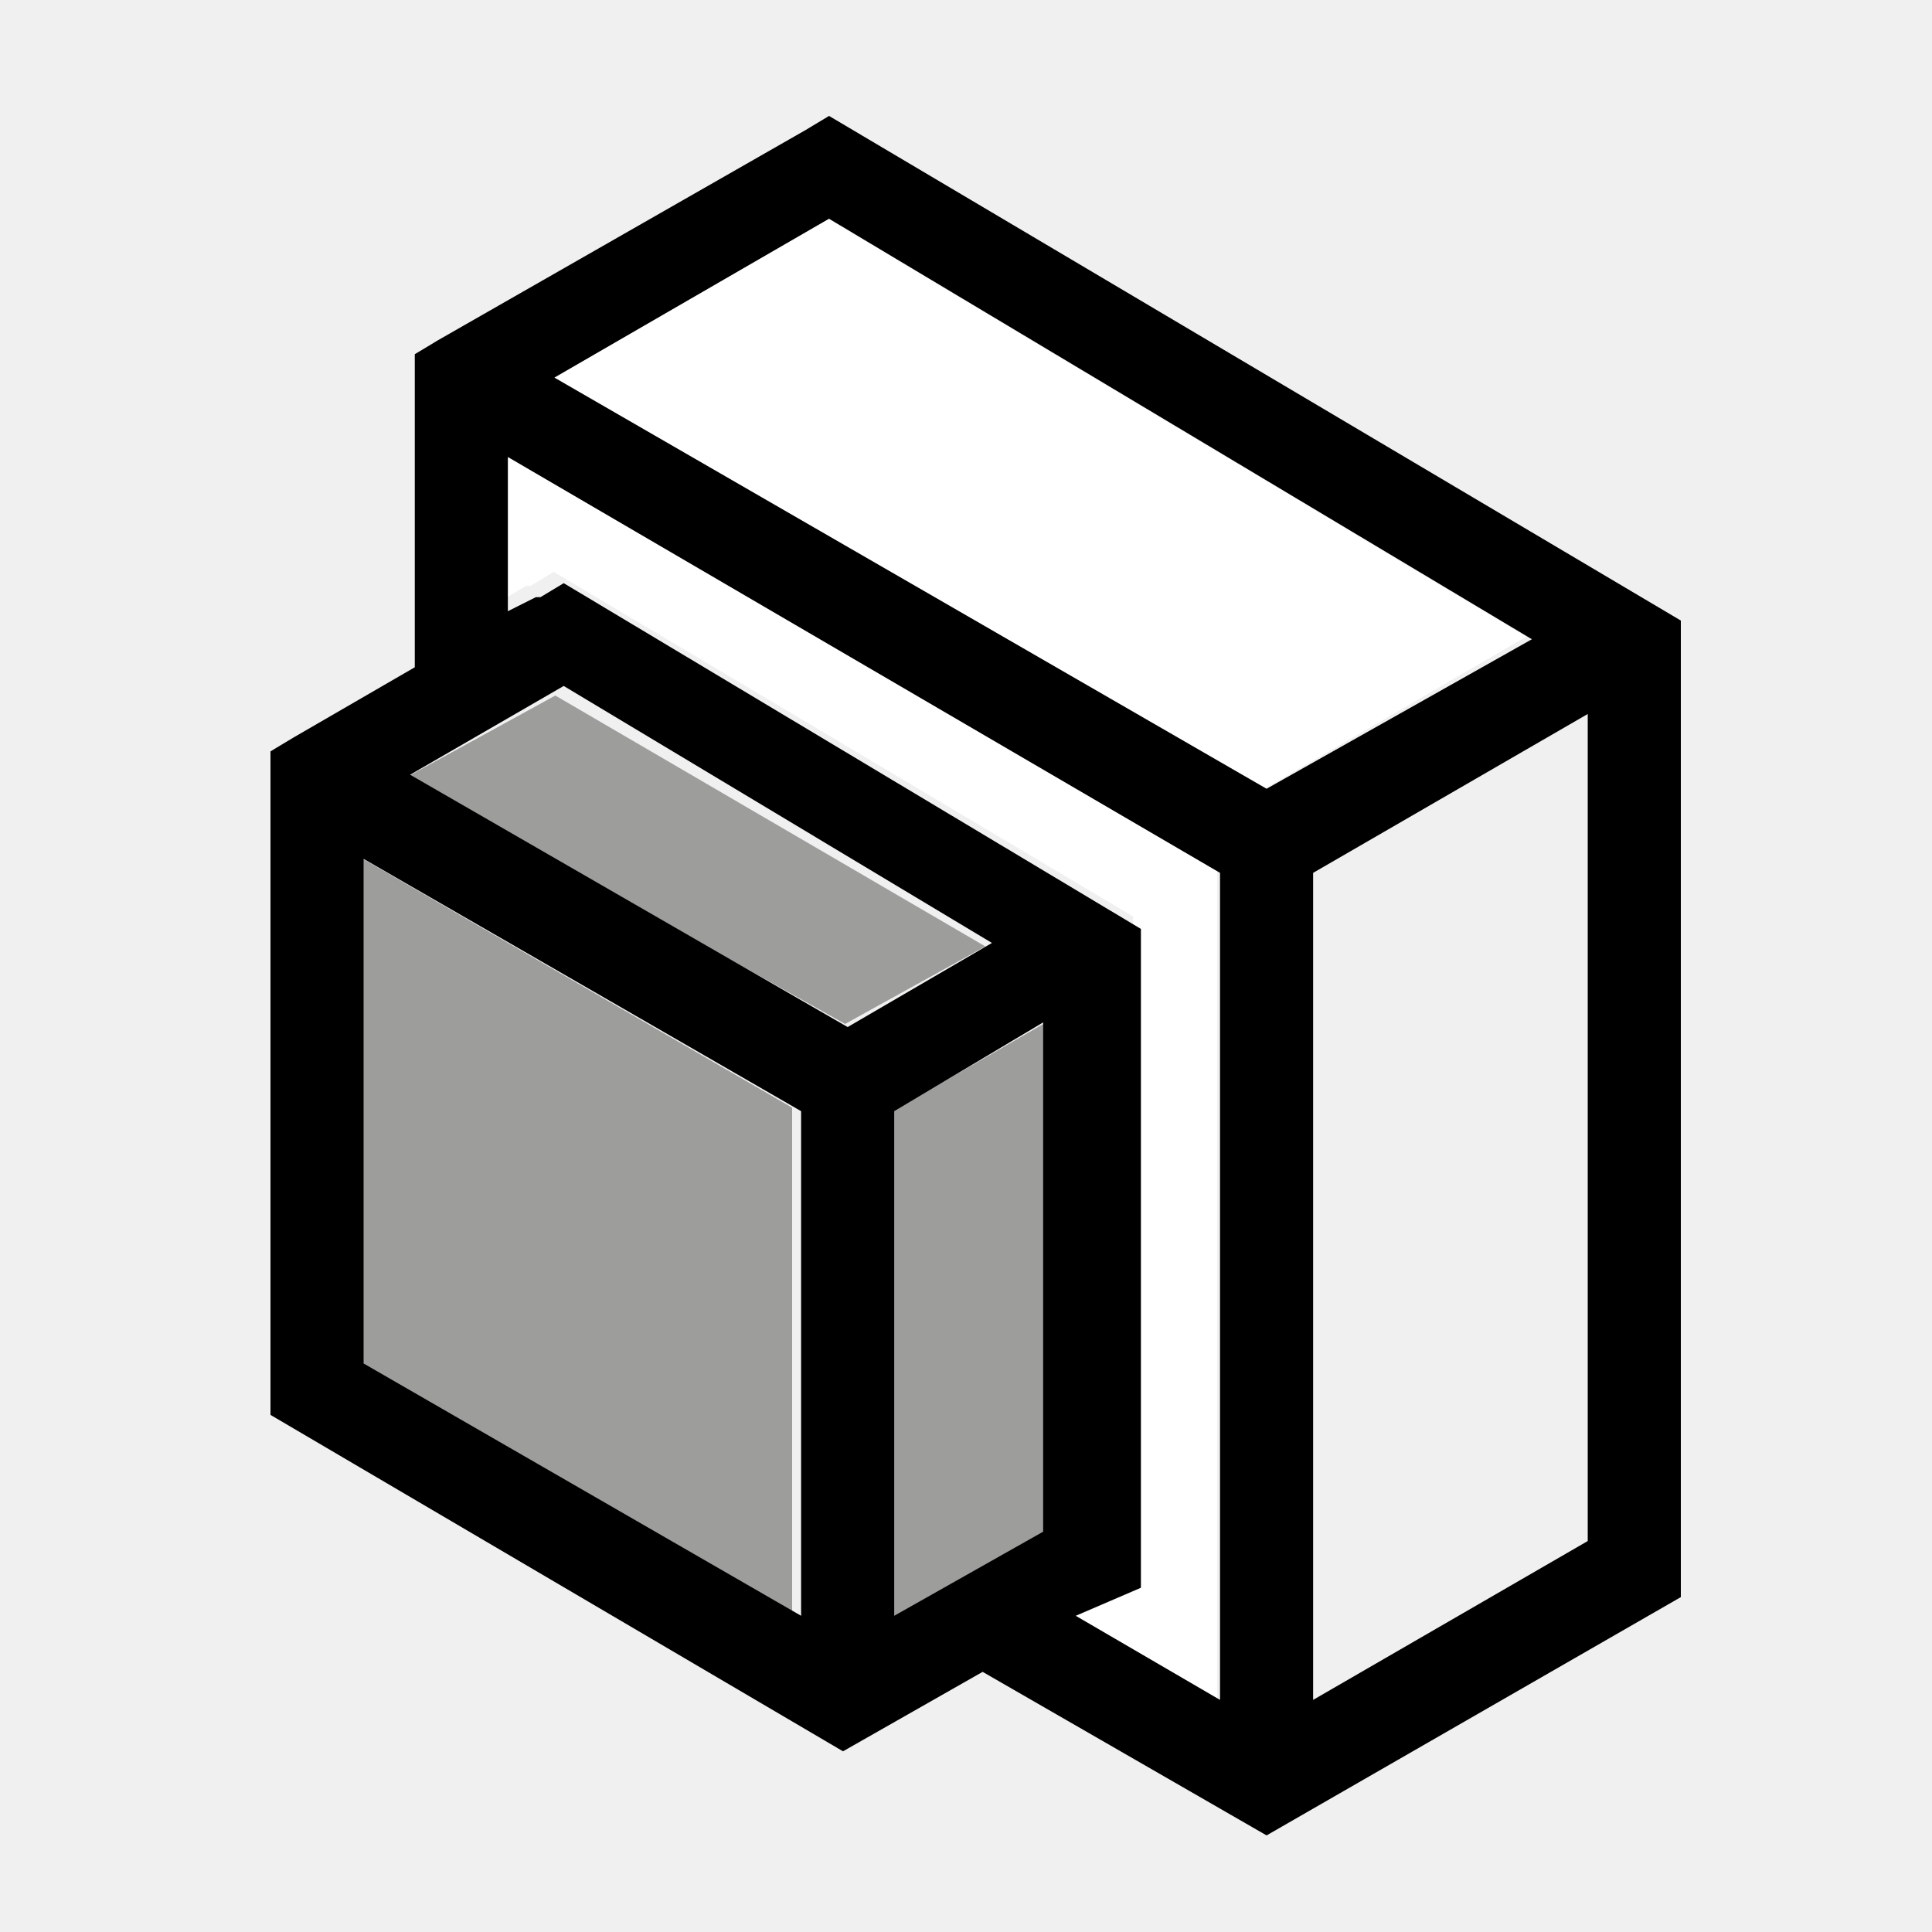
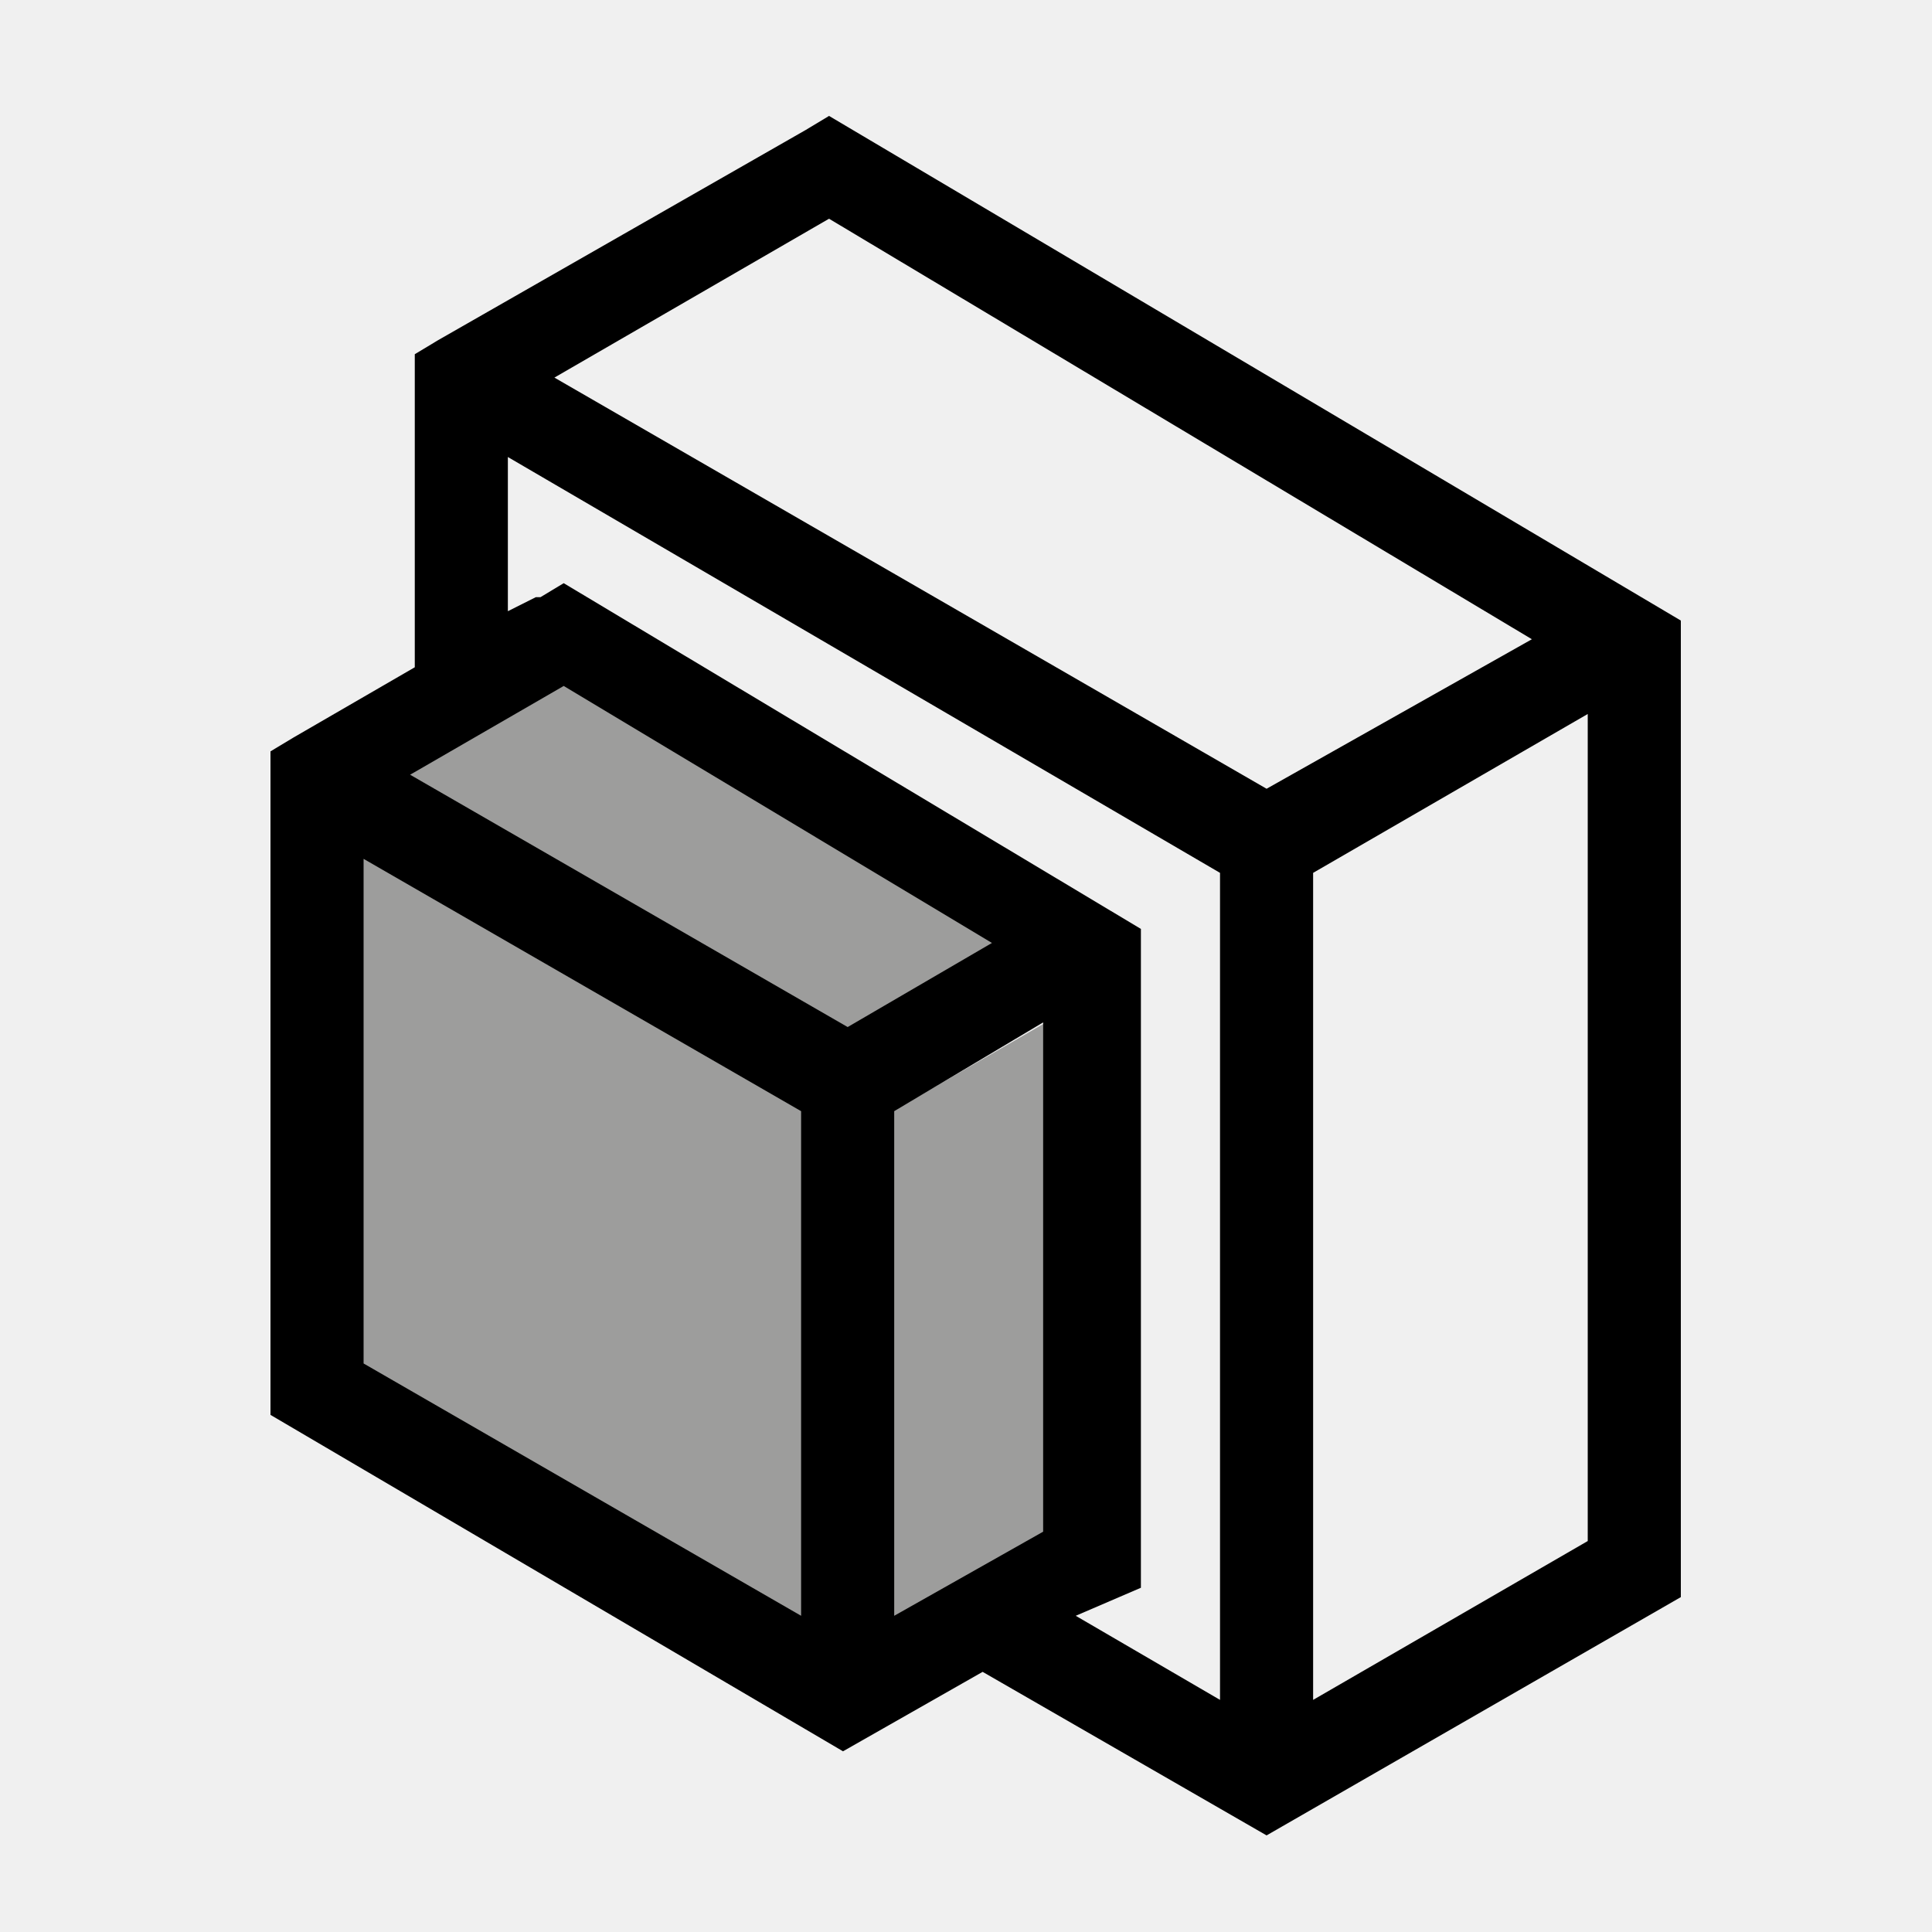
<svg xmlns="http://www.w3.org/2000/svg" width="100" height="100" viewBox="0 0 100 100" fill="none">
-   <path d="M79 32.951L65.157 41L28 19.293L42.329 11L79 32.951Z" fill="white" />
  <path d="M54 53V79.606L46 84V57.638L54 53Z" fill="#9D9D9C" />
-   <path d="M51 48.986L43.742 53L21 40.25L28.742 36L51 48.986Z" fill="#9D9D9C" />
-   <path d="M41 57.333V84L18 70.667V44L41 57.333Z" fill="#9D9D9C" />
-   <path d="M26 23L63 44.748V88L55.503 83.602L58.647 81.891V47.436L28.66 29.598L27.451 30.331H27.209L26 31.064V23Z" fill="white" />
+   <path d="M52.5 49L43.5 54L21 40.25L29.5 34.5L52.5 49Z" fill="#9D9D9C" />
+   <path d="M42.5 56.5V84.5L18 70.667V44L42.5 56.5Z" fill="#9D9D9C" />
  <path d="M82.181 79.764V36.956L67.967 45.179V87.986L82.181 79.764ZM79.29 33.087L42.911 11.321L28.696 19.544L65.558 40.826L79.29 33.087ZM53.993 79.28V52.919L46.284 57.514V83.633L53.993 79.28ZM63.148 45.179L26.287 23.655V31.636L27.733 30.91H27.974L29.178 30.185L59.053 48.081V82.182L55.68 83.633L63.148 87.986V45.179ZM41.465 57.514L18.819 44.454V70.573L41.465 83.633V57.514ZM21.228 40.1L43.875 53.16L51.343 48.807L29.178 35.505L21.228 40.1ZM21.469 34.538V18.334L22.673 17.609L41.706 6.726L42.911 6L87 32.12V82.666L65.558 95L50.861 86.535L43.634 90.647L14 73.234V38.891L15.205 38.166L21.469 34.538Z" fill="black" />
</svg>
